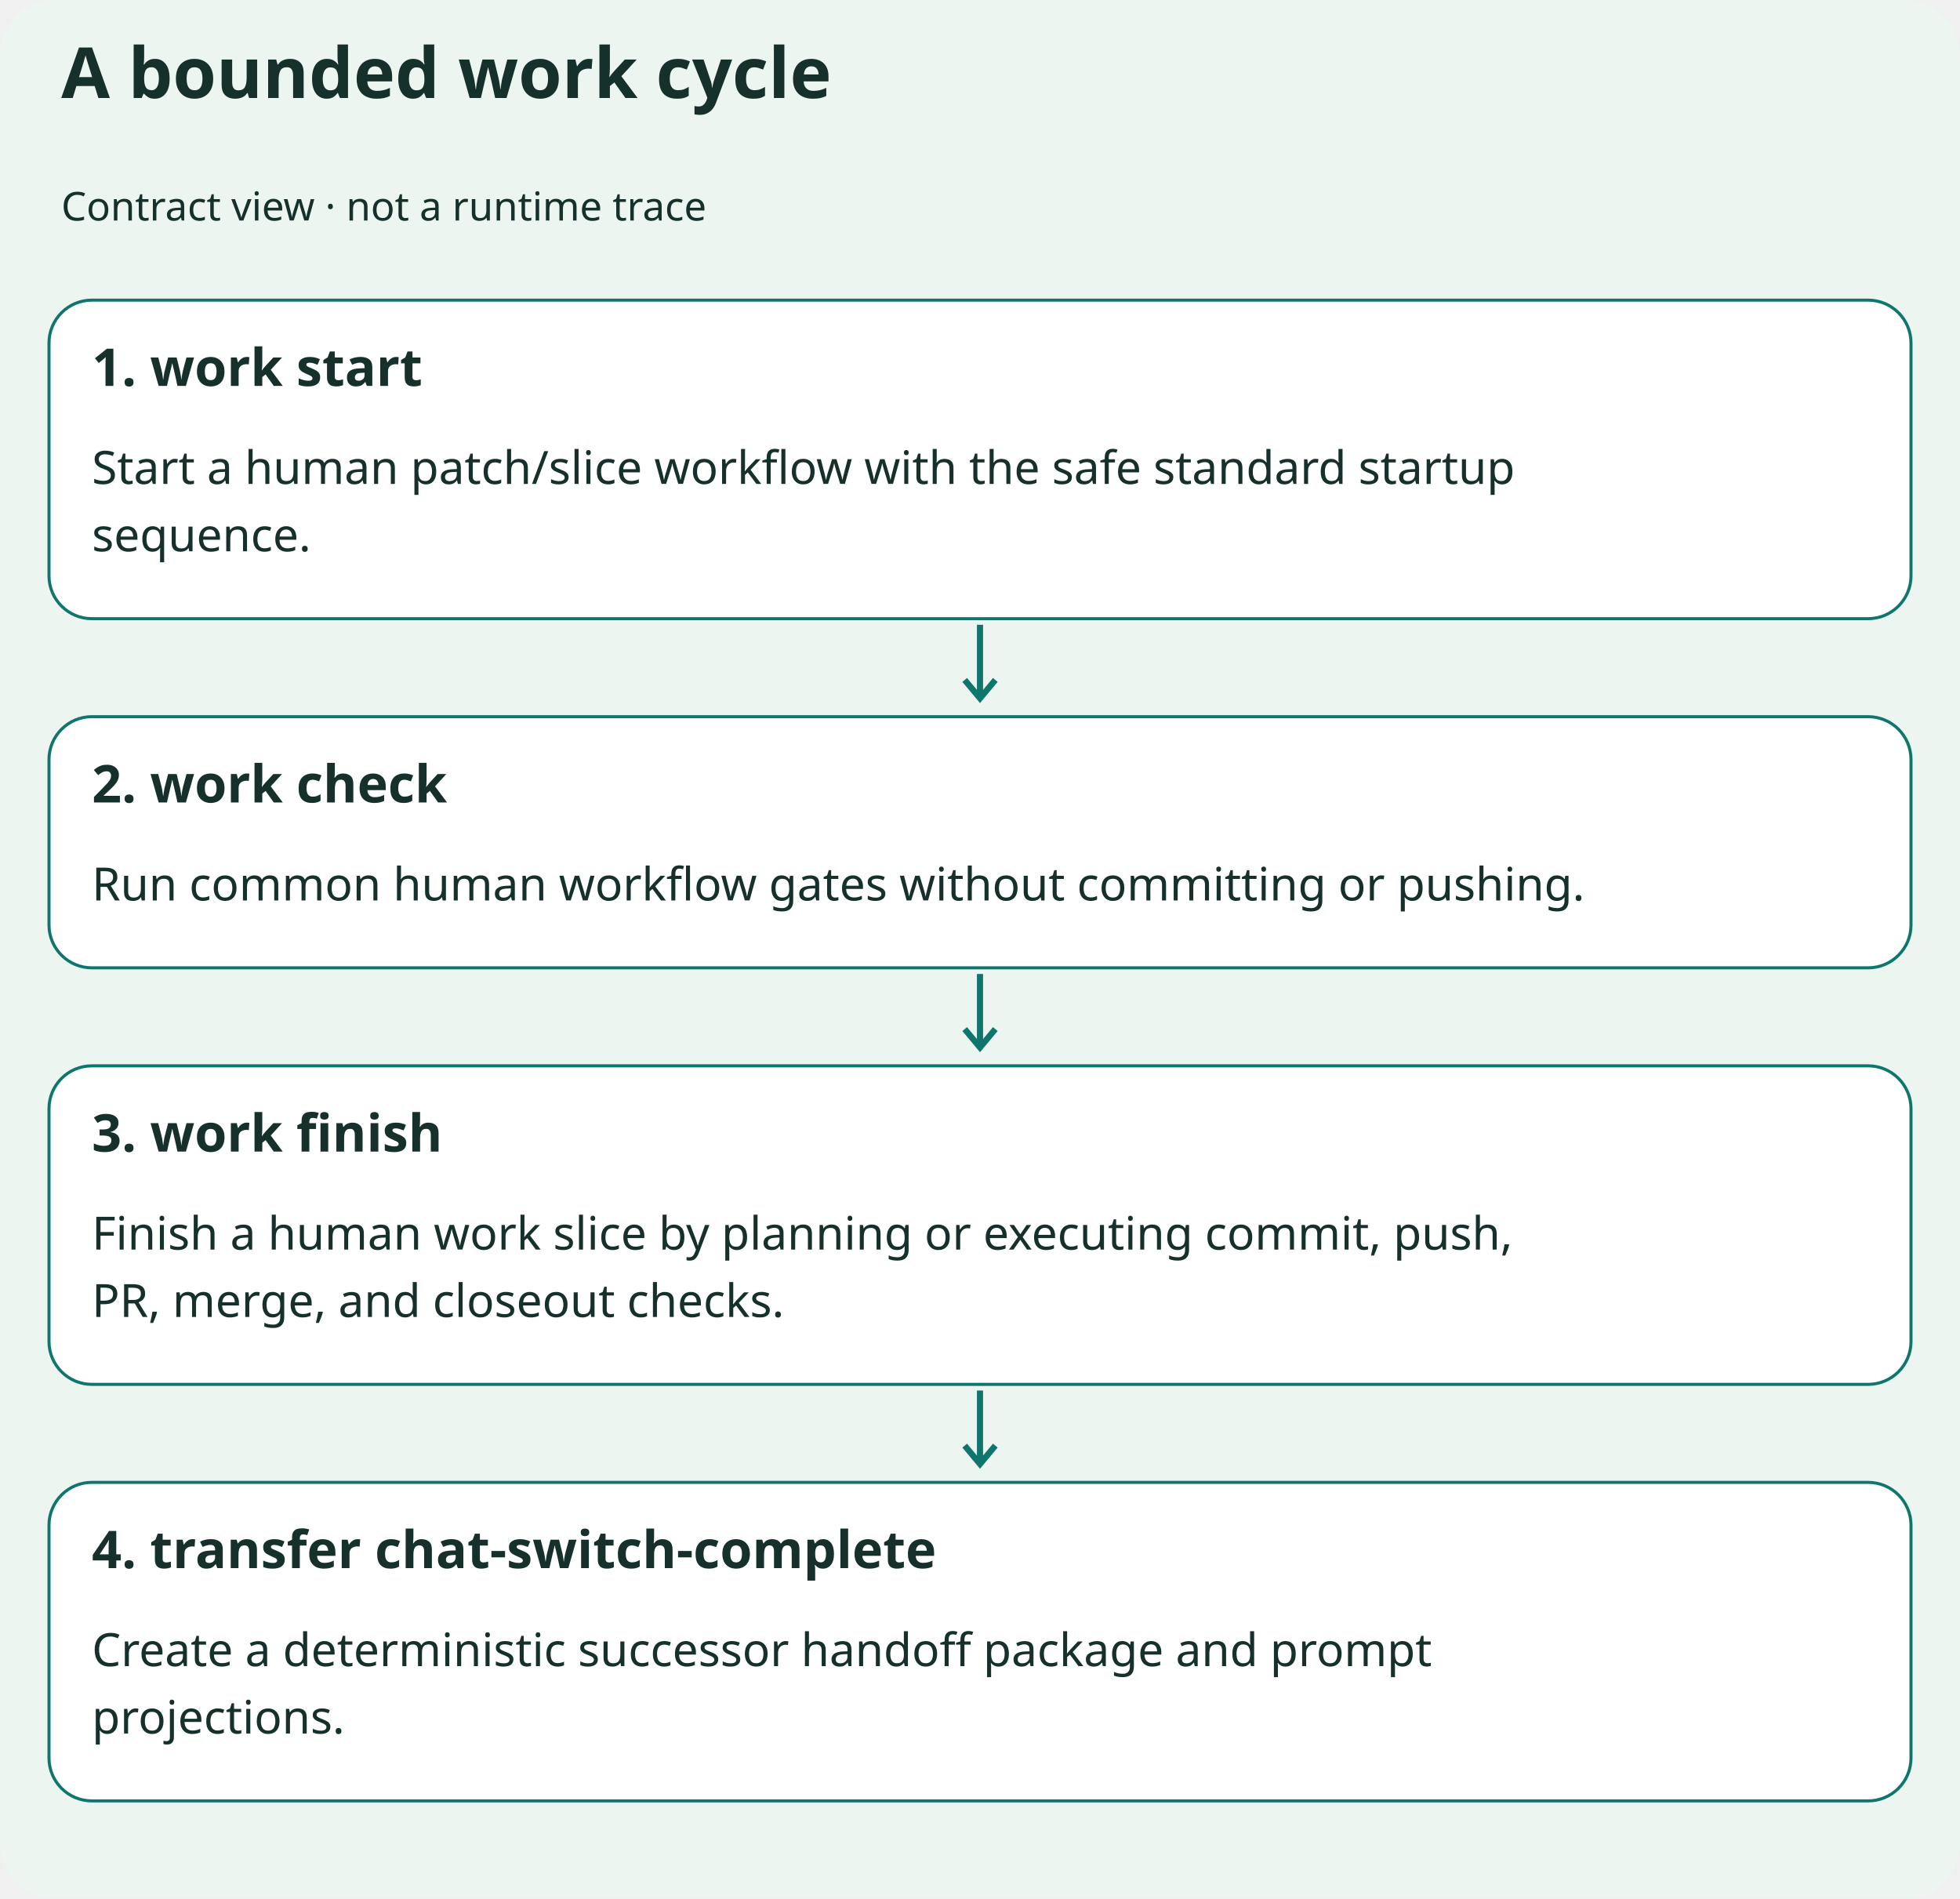
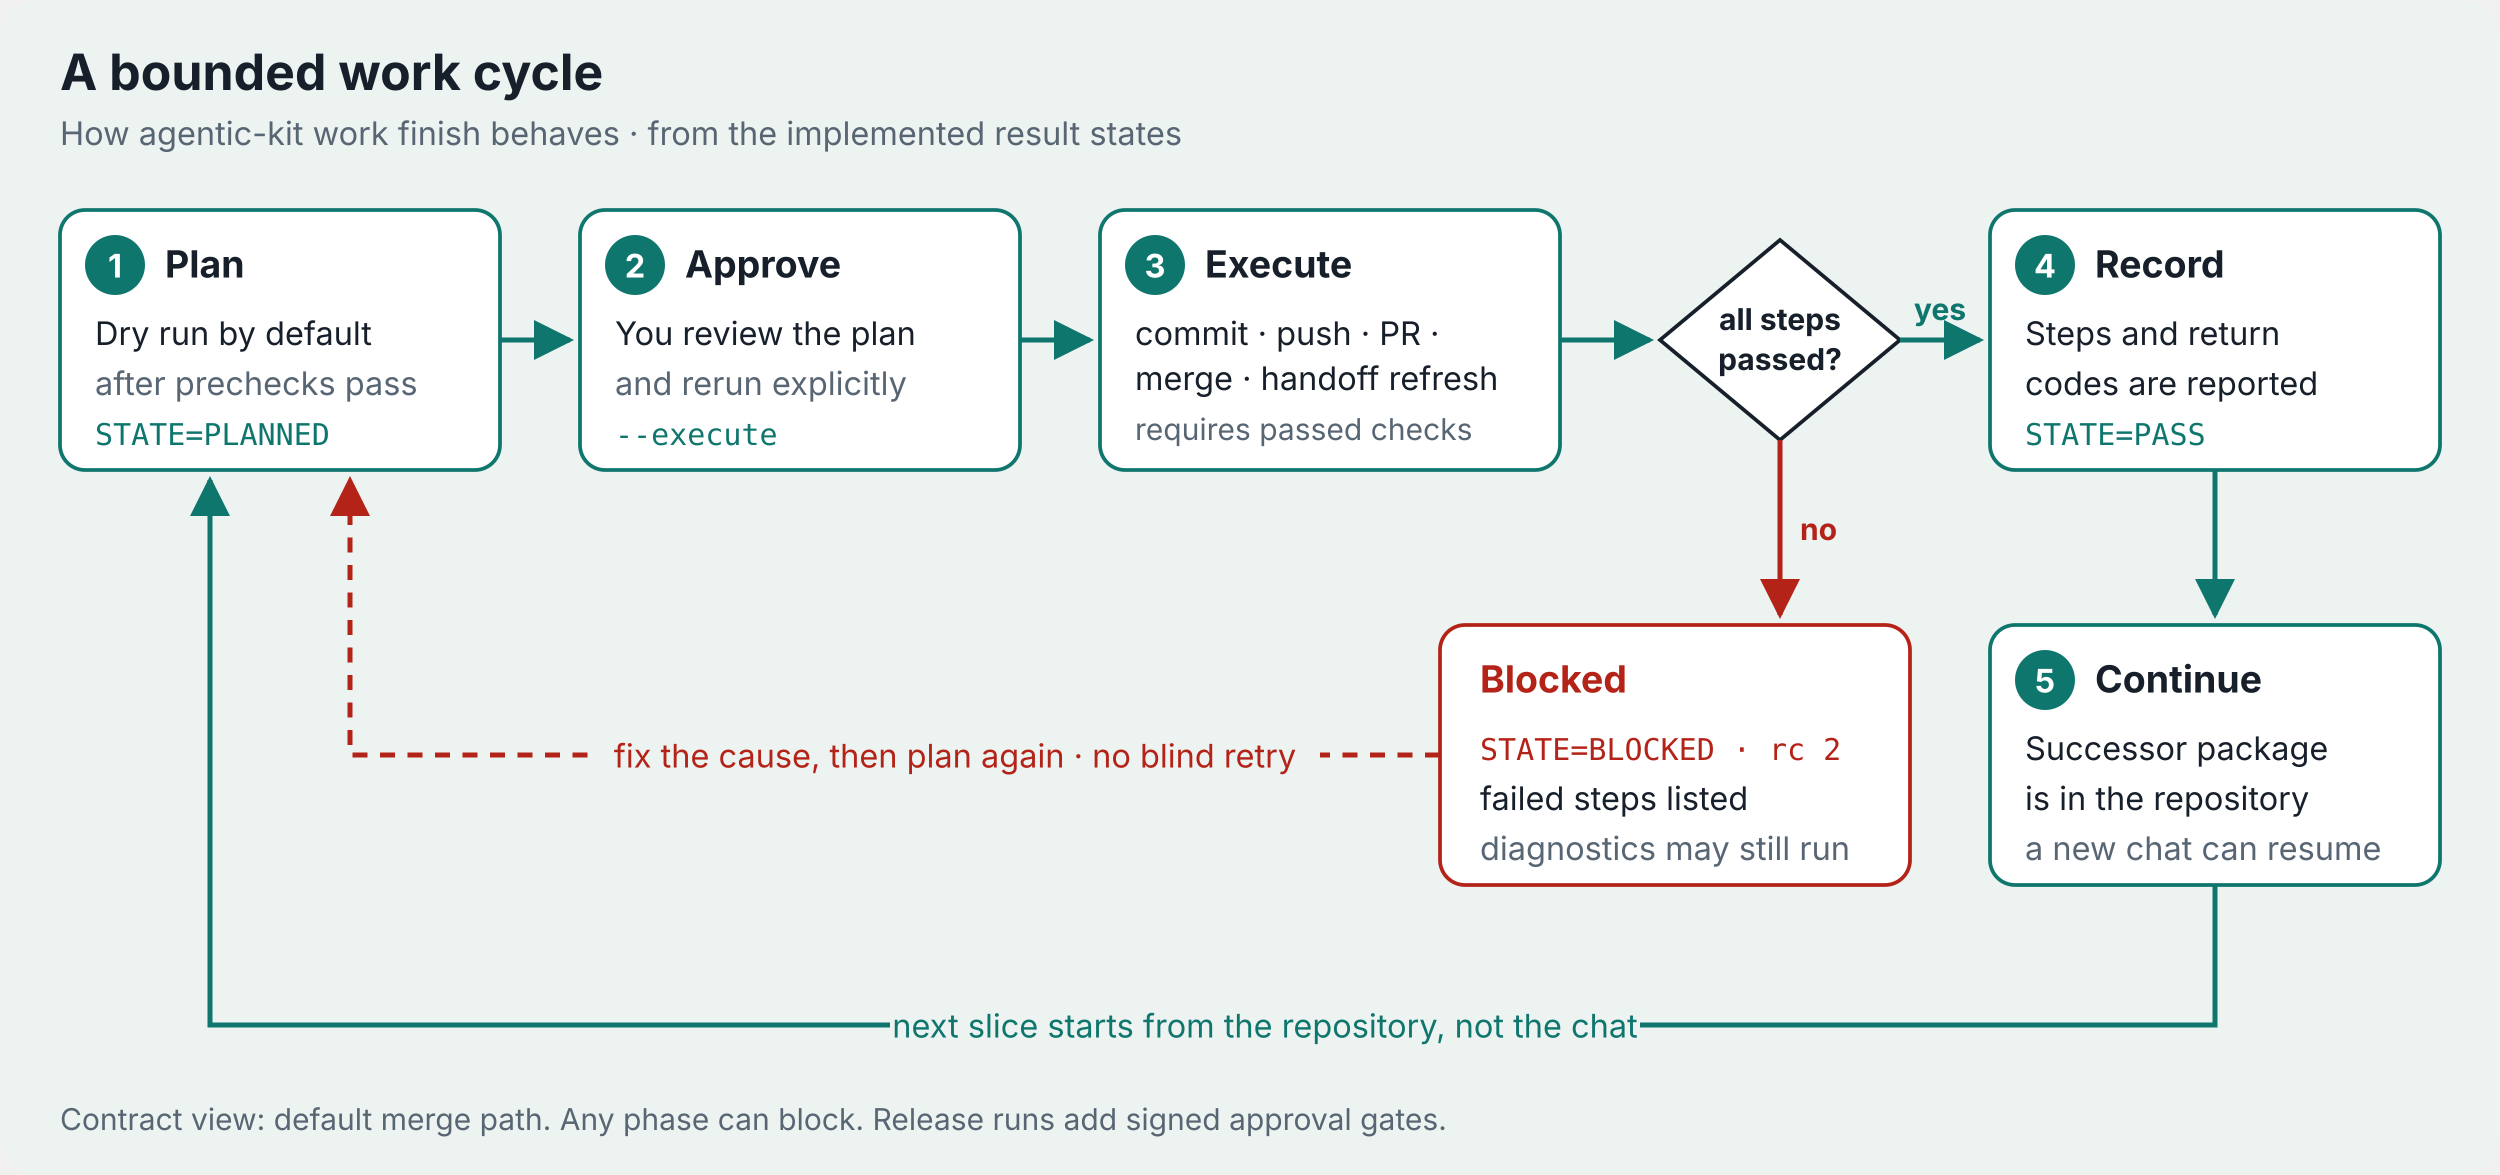
- <svg xmlns="http://www.w3.org/2000/svg" width="640" height="620" viewBox="0 0 640 620" role="img" aria-labelledby="title desc">
-   <rect width="640" height="620" fill="#ecf5ef" rx="18" />
-   <g font-family="system-ui,sans-serif" font-size="18" fill="#16302b">
-     <text x="20" y="32" font-size="23" font-weight="700">A bounded work cycle</text>
-     <text x="20" y="72" font-size="13">Contract view · not a runtime trace</text>
-     <rect x="16" y="98" width="608" height="104" rx="14" fill="white" stroke="#0f766e" />
-     <text x="30" y="126" font-size="17" font-weight="700">1. work start</text>
-     <text x="30" y="158" font-size="15">Start a human patch/slice workflow with the safe standard startup</text>
-     <text x="30" y="180" font-size="15">sequence.</text>
-     <path d="M320 204 v24 m-5 -6 l5 6 5 -6" stroke="#0f766e" fill="none" stroke-width="2" />
-     <rect x="16" y="234" width="608" height="82" rx="14" fill="white" stroke="#0f766e" />
-     <text x="30" y="262" font-size="17" font-weight="700">2. work check</text>
-     <text x="30" y="294" font-size="15">Run common human workflow gates without committing or pushing.</text>
-     <path d="M320 318 v24 m-5 -6 l5 6 5 -6" stroke="#0f766e" fill="none" stroke-width="2" />
-     <rect x="16" y="348" width="608" height="104" rx="14" fill="white" stroke="#0f766e" />
-     <text x="30" y="376" font-size="17" font-weight="700">3. work finish</text>
-     <text x="30" y="408" font-size="15">Finish a human work slice by planning or executing commit, push,</text>
-     <text x="30" y="430" font-size="15">PR, merge, and closeout checks.</text>
-     <path d="M320 454 v24 m-5 -6 l5 6 5 -6" stroke="#0f766e" fill="none" stroke-width="2" />
-     <rect x="16" y="484" width="608" height="104" rx="14" fill="white" stroke="#0f766e" />
-     <text x="30" y="512" font-size="17" font-weight="700">4. transfer chat-switch-complete</text>
-     <text x="30" y="544" font-size="15">Create a deterministic successor handoff package and prompt</text>
-     <text x="30" y="566" font-size="15">projections.</text>
-   </g>
+ <svg xmlns="http://www.w3.org/2000/svg" viewBox="0 0 1000 470" role="img" aria-labelledby="g2t g2d" font-family="Inter, 'Segoe UI', system-ui, -apple-system, sans-serif" width="1000" height="470">
+   <defs>
+     <marker id="g2a" viewBox="0 0 10 10" refX="9" refY="5" markerWidth="8" markerHeight="8" orient="auto-start-reverse">
+       <path d="M0 0L10 5L0 10z" fill="#0f766e" />
+     </marker>
+     <marker id="g2r" viewBox="0 0 10 10" refX="9" refY="5" markerWidth="8" markerHeight="8" orient="auto-start-reverse">
+       <path d="M0 0L10 5L0 10z" fill="#b42318" />
+     </marker>
+   </defs>
+   <rect width="1000" height="470" rx="16" fill="#edf3f1" />
+   <text x="24" y="36" font-size="20" font-weight="700" fill="#17202a">A bounded work cycle</text>
+   <text x="24" y="58" font-size="13" fill="#586674">How agentic-kit work finish behaves · from the implemented result states</text>
+   <rect x="24" y="84" width="176" height="104" rx="10" fill="#fff" stroke="#0f766e" stroke-width="1.5" />
+   <circle cx="46" cy="106" r="12" fill="#0f766e" />
+   <text x="46" y="111" font-size="13" font-weight="700" fill="#fff" text-anchor="middle">1</text>
+   <text x="66" y="111" font-size="15" font-weight="700" fill="#17202a">Plan</text>
+   <text x="38" y="138" font-size="13" fill="#17202a">Dry run by default</text>
+   <text x="38" y="158" font-size="13" fill="#586674">after prechecks pass</text>
+   <text x="38" y="178" font-size="12" font-family="ui-monospace, Menlo, monospace" fill="#0f766e">STATE=PLANNED</text>
+   <rect x="232" y="84" width="176" height="104" rx="10" fill="#fff" stroke="#0f766e" stroke-width="1.5" />
+   <circle cx="254" cy="106" r="12" fill="#0f766e" />
+   <text x="254" y="111" font-size="13" font-weight="700" fill="#fff" text-anchor="middle">2</text>
+   <text x="274" y="111" font-size="15" font-weight="700" fill="#17202a">Approve</text>
+   <text x="246" y="138" font-size="13" fill="#17202a">You review the plan</text>
+   <text x="246" y="158" font-size="13" fill="#586674">and rerun explicitly</text>
+   <text x="246" y="178" font-size="12" font-family="ui-monospace, Menlo, monospace" fill="#0f766e">--execute</text>
+   <rect x="440" y="84" width="184" height="104" rx="10" fill="#fff" stroke="#0f766e" stroke-width="1.5" />
+   <circle cx="462" cy="106" r="12" fill="#0f766e" />
+   <text x="462" y="111" font-size="13" font-weight="700" fill="#fff" text-anchor="middle">3</text>
+   <text x="482" y="111" font-size="15" font-weight="700" fill="#17202a">Execute</text>
+   <text x="454" y="138" font-size="13" fill="#17202a">commit · push · PR ·</text>
+   <text x="454" y="156" font-size="13" fill="#17202a">merge · handoff refresh</text>
+   <text x="454" y="176" font-size="12" fill="#586674">requires passed checks</text>
+   <path d="M712 96 L760 136 L712 176 L664 136 Z" fill="#fff" stroke="#17202a" stroke-width="1.5" />
+   <text x="712" y="132" font-size="12" font-weight="700" fill="#17202a" text-anchor="middle">all steps</text>
+   <text x="712" y="148" font-size="12" font-weight="700" fill="#17202a" text-anchor="middle">passed?</text>
+   <rect x="796" y="84" width="180" height="104" rx="10" fill="#fff" stroke="#0f766e" stroke-width="1.5" />
+   <circle cx="818" cy="106" r="12" fill="#0f766e" />
+   <text x="818" y="111" font-size="13" font-weight="700" fill="#fff" text-anchor="middle">4</text>
+   <text x="838" y="111" font-size="15" font-weight="700" fill="#17202a">Record</text>
+   <text x="810" y="138" font-size="13" fill="#17202a">Steps and return</text>
+   <text x="810" y="158" font-size="13" fill="#17202a">codes are reported</text>
+   <text x="810" y="178" font-size="12" font-family="ui-monospace, Menlo, monospace" fill="#0f766e">STATE=PASS</text>
+   <rect x="796" y="250" width="180" height="104" rx="10" fill="#fff" stroke="#0f766e" stroke-width="1.5" />
+   <circle cx="818" cy="272" r="12" fill="#0f766e" />
+   <text x="818" y="277" font-size="13" font-weight="700" fill="#fff" text-anchor="middle">5</text>
+   <text x="838" y="277" font-size="15" font-weight="700" fill="#17202a">Continue</text>
+   <text x="810" y="304" font-size="13" fill="#17202a">Successor package</text>
+   <text x="810" y="324" font-size="13" fill="#17202a">is in the repository</text>
+   <text x="810" y="344" font-size="13" fill="#586674">a new chat can resume</text>
+   <rect x="576" y="250" width="188" height="104" rx="10" fill="#fff" stroke="#b42318" stroke-width="1.5" stroke-dasharray="0" />
+   <text x="592" y="277" font-size="15" font-weight="700" fill="#b42318">Blocked</text>
+   <text x="592" y="304" font-size="12" font-family="ui-monospace, Menlo, monospace" fill="#b42318">STATE=BLOCKED · rc 2</text>
+   <text x="592" y="324" font-size="13" fill="#17202a">failed steps listed</text>
+   <text x="592" y="344" font-size="13" fill="#586674">diagnostics may still run</text>
+   <line x1="200" y1="136" x2="228" y2="136" stroke="#0f766e" stroke-width="2" marker-end="url(#g2a)" />
+   <line x1="408" y1="136" x2="436" y2="136" stroke="#0f766e" stroke-width="2" marker-end="url(#g2a)" />
+   <line x1="624" y1="136" x2="660" y2="136" stroke="#0f766e" stroke-width="2" marker-end="url(#g2a)" />
+   <line x1="760" y1="136" x2="792" y2="136" stroke="#0f766e" stroke-width="2" marker-end="url(#g2a)" />
+   <text x="776" y="128" font-size="12" font-weight="700" fill="#0f766e" text-anchor="middle">yes</text>
+   <line x1="886" y1="188" x2="886" y2="246" stroke="#0f766e" stroke-width="2" marker-end="url(#g2a)" />
+   <line x1="712" y1="176" x2="712" y2="246" stroke="#b42318" stroke-width="2" marker-end="url(#g2r)" />
+   <text x="720" y="216" font-size="12" font-weight="700" fill="#b42318">no</text>
+   <path d="M576 302 H140 V192" fill="none" stroke="#b42318" stroke-width="2" stroke-dasharray="6 5" marker-end="url(#g2r)" />
+   <rect x="236" y="290" width="292" height="24" rx="4" fill="#edf3f1" />
+   <text x="382" y="307" font-size="13" fill="#b42318" text-anchor="middle">fix the cause, then plan again · no blind retry</text>
+   <path d="M886 354 V410 H84 V192" fill="none" stroke="#0f766e" stroke-width="2" marker-end="url(#g2a)" />
+   <rect x="356" y="398" width="300" height="24" rx="4" fill="#edf3f1" />
+   <text x="506" y="415" font-size="13" fill="#0f766e" text-anchor="middle">next slice starts from the repository, not the chat</text>
+   <text x="24" y="452" font-size="12" fill="#586674">Contract view: default merge path. Any phase can block. Release runs add signed approval gates.</text>
</svg>
